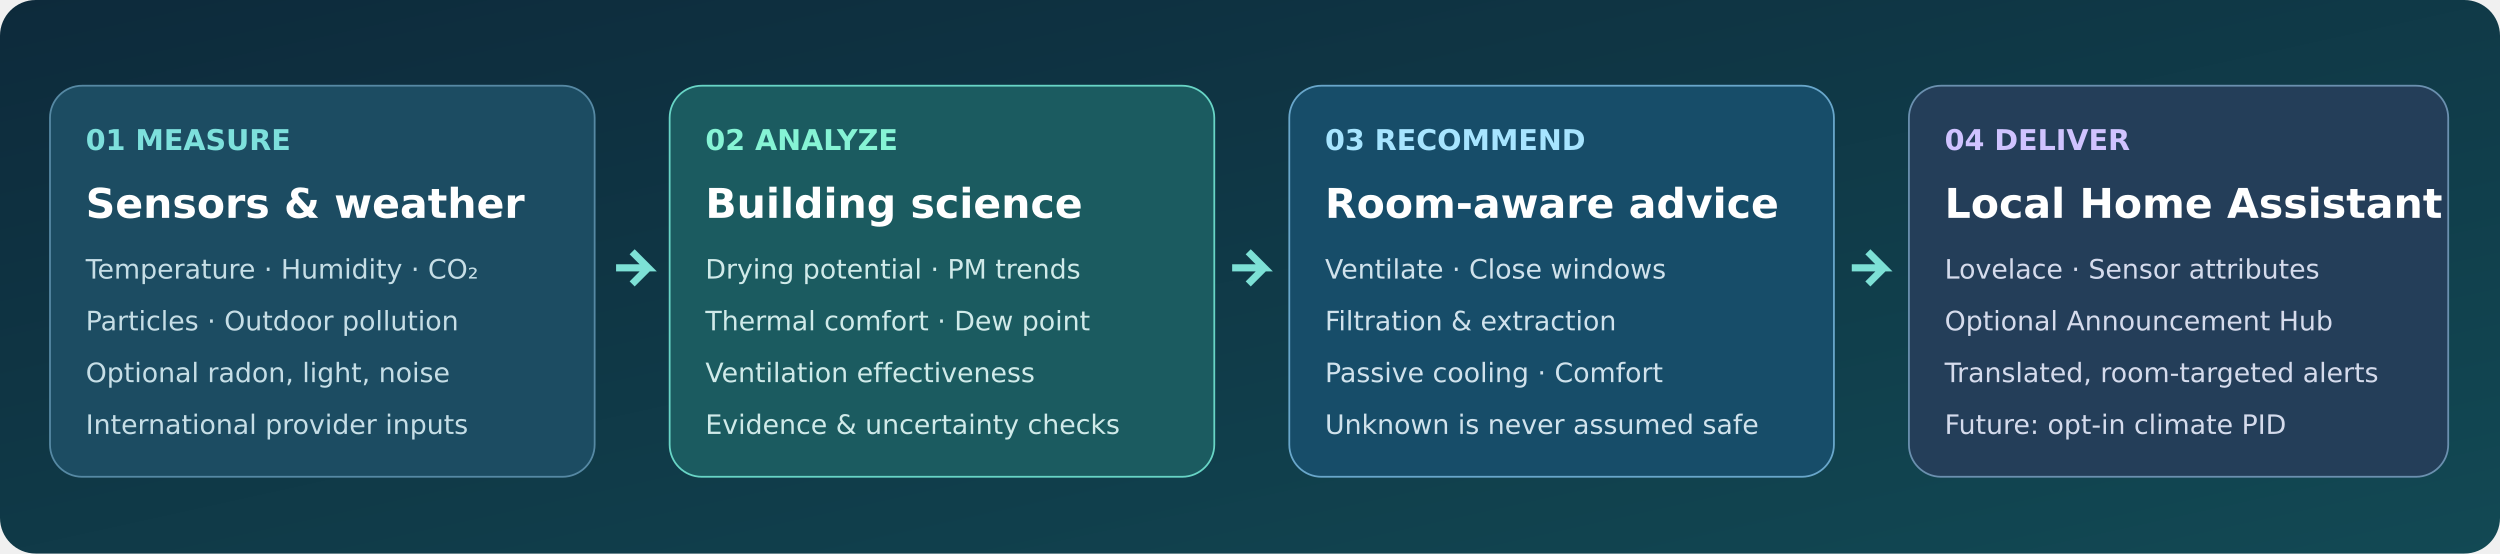
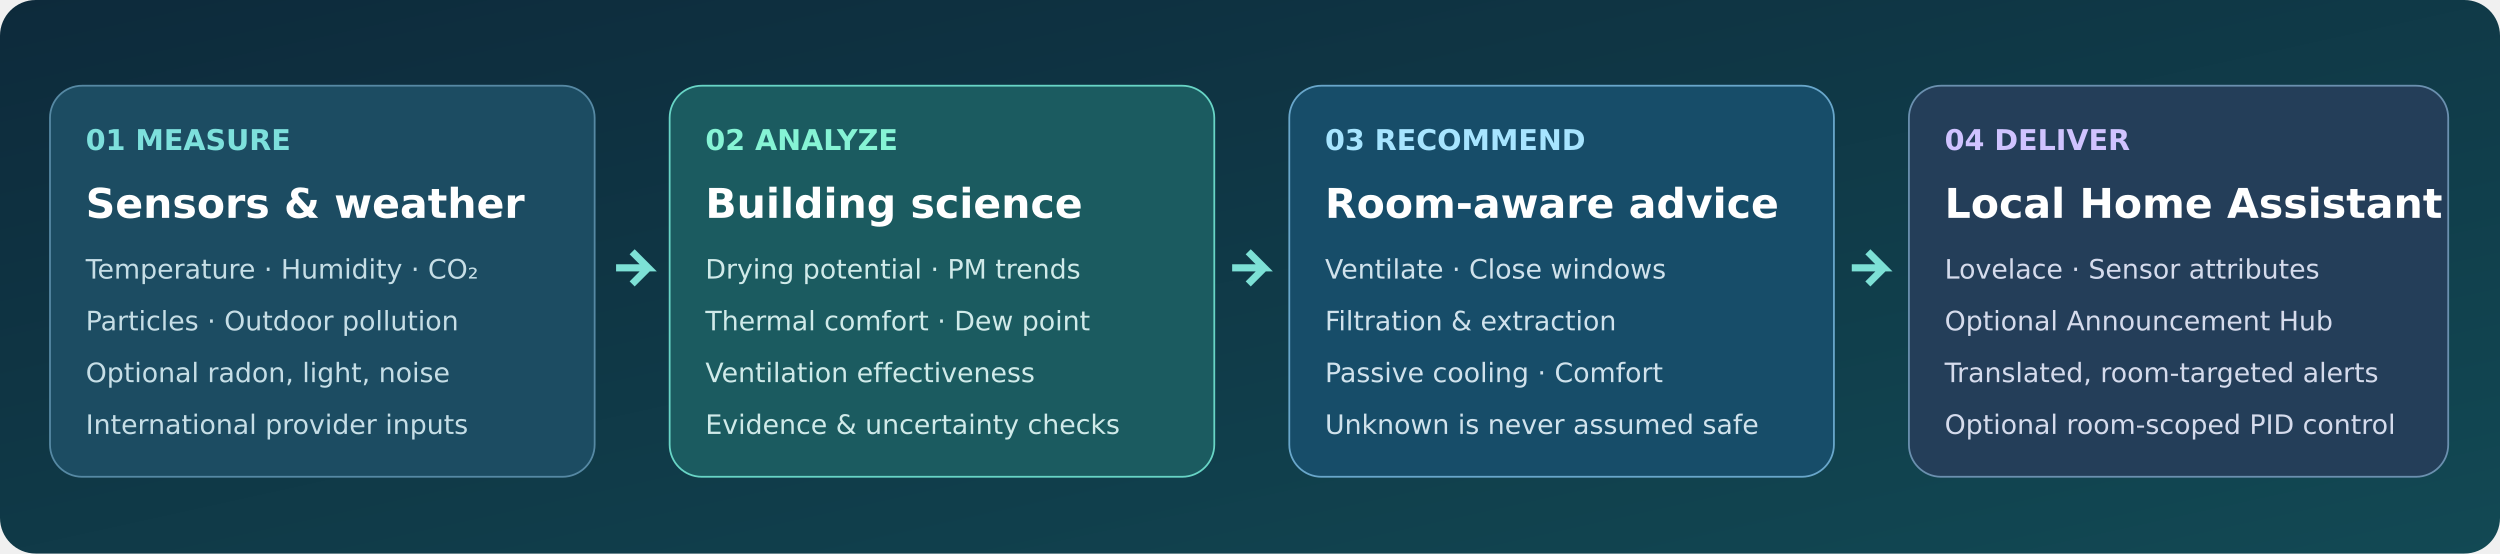
<svg xmlns="http://www.w3.org/2000/svg" width="1400" height="310" viewBox="0 0 1400 310" role="img" aria-labelledby="title desc">
  <defs>
    <linearGradient id="g" x2="1" y2="1">
      <stop stop-color="#0D2A3B" />
      <stop offset="1" stop-color="#124954" />
    </linearGradient>
  </defs>
  <rect width="1400" height="310" rx="20" fill="url(#g)" />
  <g font-family="DejaVu Sans,Arial,sans-serif">
    <g transform="translate(28 48)">
      <rect width="305" height="219" rx="18" fill="#1C4C62" stroke="#5689A4" />
      <text x="20" y="36" font-size="16" fill="#7DE0DC" font-weight="700">01  MEASURE</text>
      <text x="20" y="74" font-size="23" fill="white" font-weight="700">Sensors &amp; weather</text>
      <g font-size="15" fill="#C6DEE6">
        <text x="20" y="108">Temperature · Humidity · CO₂</text>
        <text x="20" y="137">Particles · Outdoor pollution</text>
        <text x="20" y="166">Optional radon, light, noise</text>
        <text x="20" y="195">International provider inputs</text>
      </g>
    </g>
    <g transform="translate(375 48)">
      <rect width="305" height="219" rx="18" fill="#1B5B60" stroke="#68D5C6" />
      <text x="20" y="36" font-size="16" fill="#86F4D5" font-weight="700">02  ANALYZE</text>
      <text x="20" y="74" font-size="23" fill="white" font-weight="700">Building science</text>
      <g font-size="15" fill="#D0EAE9">
        <text x="20" y="108">Drying potential · PM trends</text>
        <text x="20" y="137">Thermal comfort · Dew point</text>
        <text x="20" y="166">Ventilation effectiveness</text>
        <text x="20" y="195">Evidence &amp; uncertainty checks</text>
      </g>
    </g>
    <g transform="translate(722 48)">
      <rect width="305" height="219" rx="18" fill="#174D69" stroke="#69A7CB" />
      <text x="20" y="36" font-size="16" fill="#A7E5FF" font-weight="700">03  RECOMMEND</text>
      <text x="20" y="74" font-size="23" fill="white" font-weight="700">Room-aware advice</text>
      <g font-size="15" fill="#D0E2EC">
        <text x="20" y="108">Ventilate · Close windows</text>
        <text x="20" y="137">Filtration &amp; extraction</text>
        <text x="20" y="166">Passive cooling · Comfort</text>
        <text x="20" y="195">Unknown is never assumed safe</text>
      </g>
    </g>
    <g transform="translate(1069 48)">
      <rect width="302" height="219" rx="18" fill="#243E59" stroke="#6B90AF" />
      <text x="20" y="36" font-size="16" fill="#D0C3FF" font-weight="700">04  DELIVER</text>
      <text x="20" y="74" font-size="23" fill="white" font-weight="700">Local Home Assistant</text>
      <g font-size="15" fill="#D5DBEC">
        <text x="20" y="108">Lovelace · Sensor attributes</text>
        <text x="20" y="137">Optional Announcement Hub</text>
        <text x="20" y="166">Translated, room-targeted alerts</text>
-         <text x="20" y="195">Future: opt-in climate PID</text>
+         <text x="20" y="195">Optional room-scoped PID control</text>
      </g>
    </g>
    <g fill="#7DE1D6">
      <path d="M345 150l18 0-9-9m9 9l-9 9" fill="none" stroke="#7DE1D6" stroke-width="4" />
      <path d="M690 150l18 0-9-9m9 9l-9 9" fill="none" stroke="#7DE1D6" stroke-width="4" />
      <path d="M1037 150l18 0-9-9m9 9l-9 9" fill="none" stroke="#7DE1D6" stroke-width="4" />
    </g>
  </g>
</svg>
